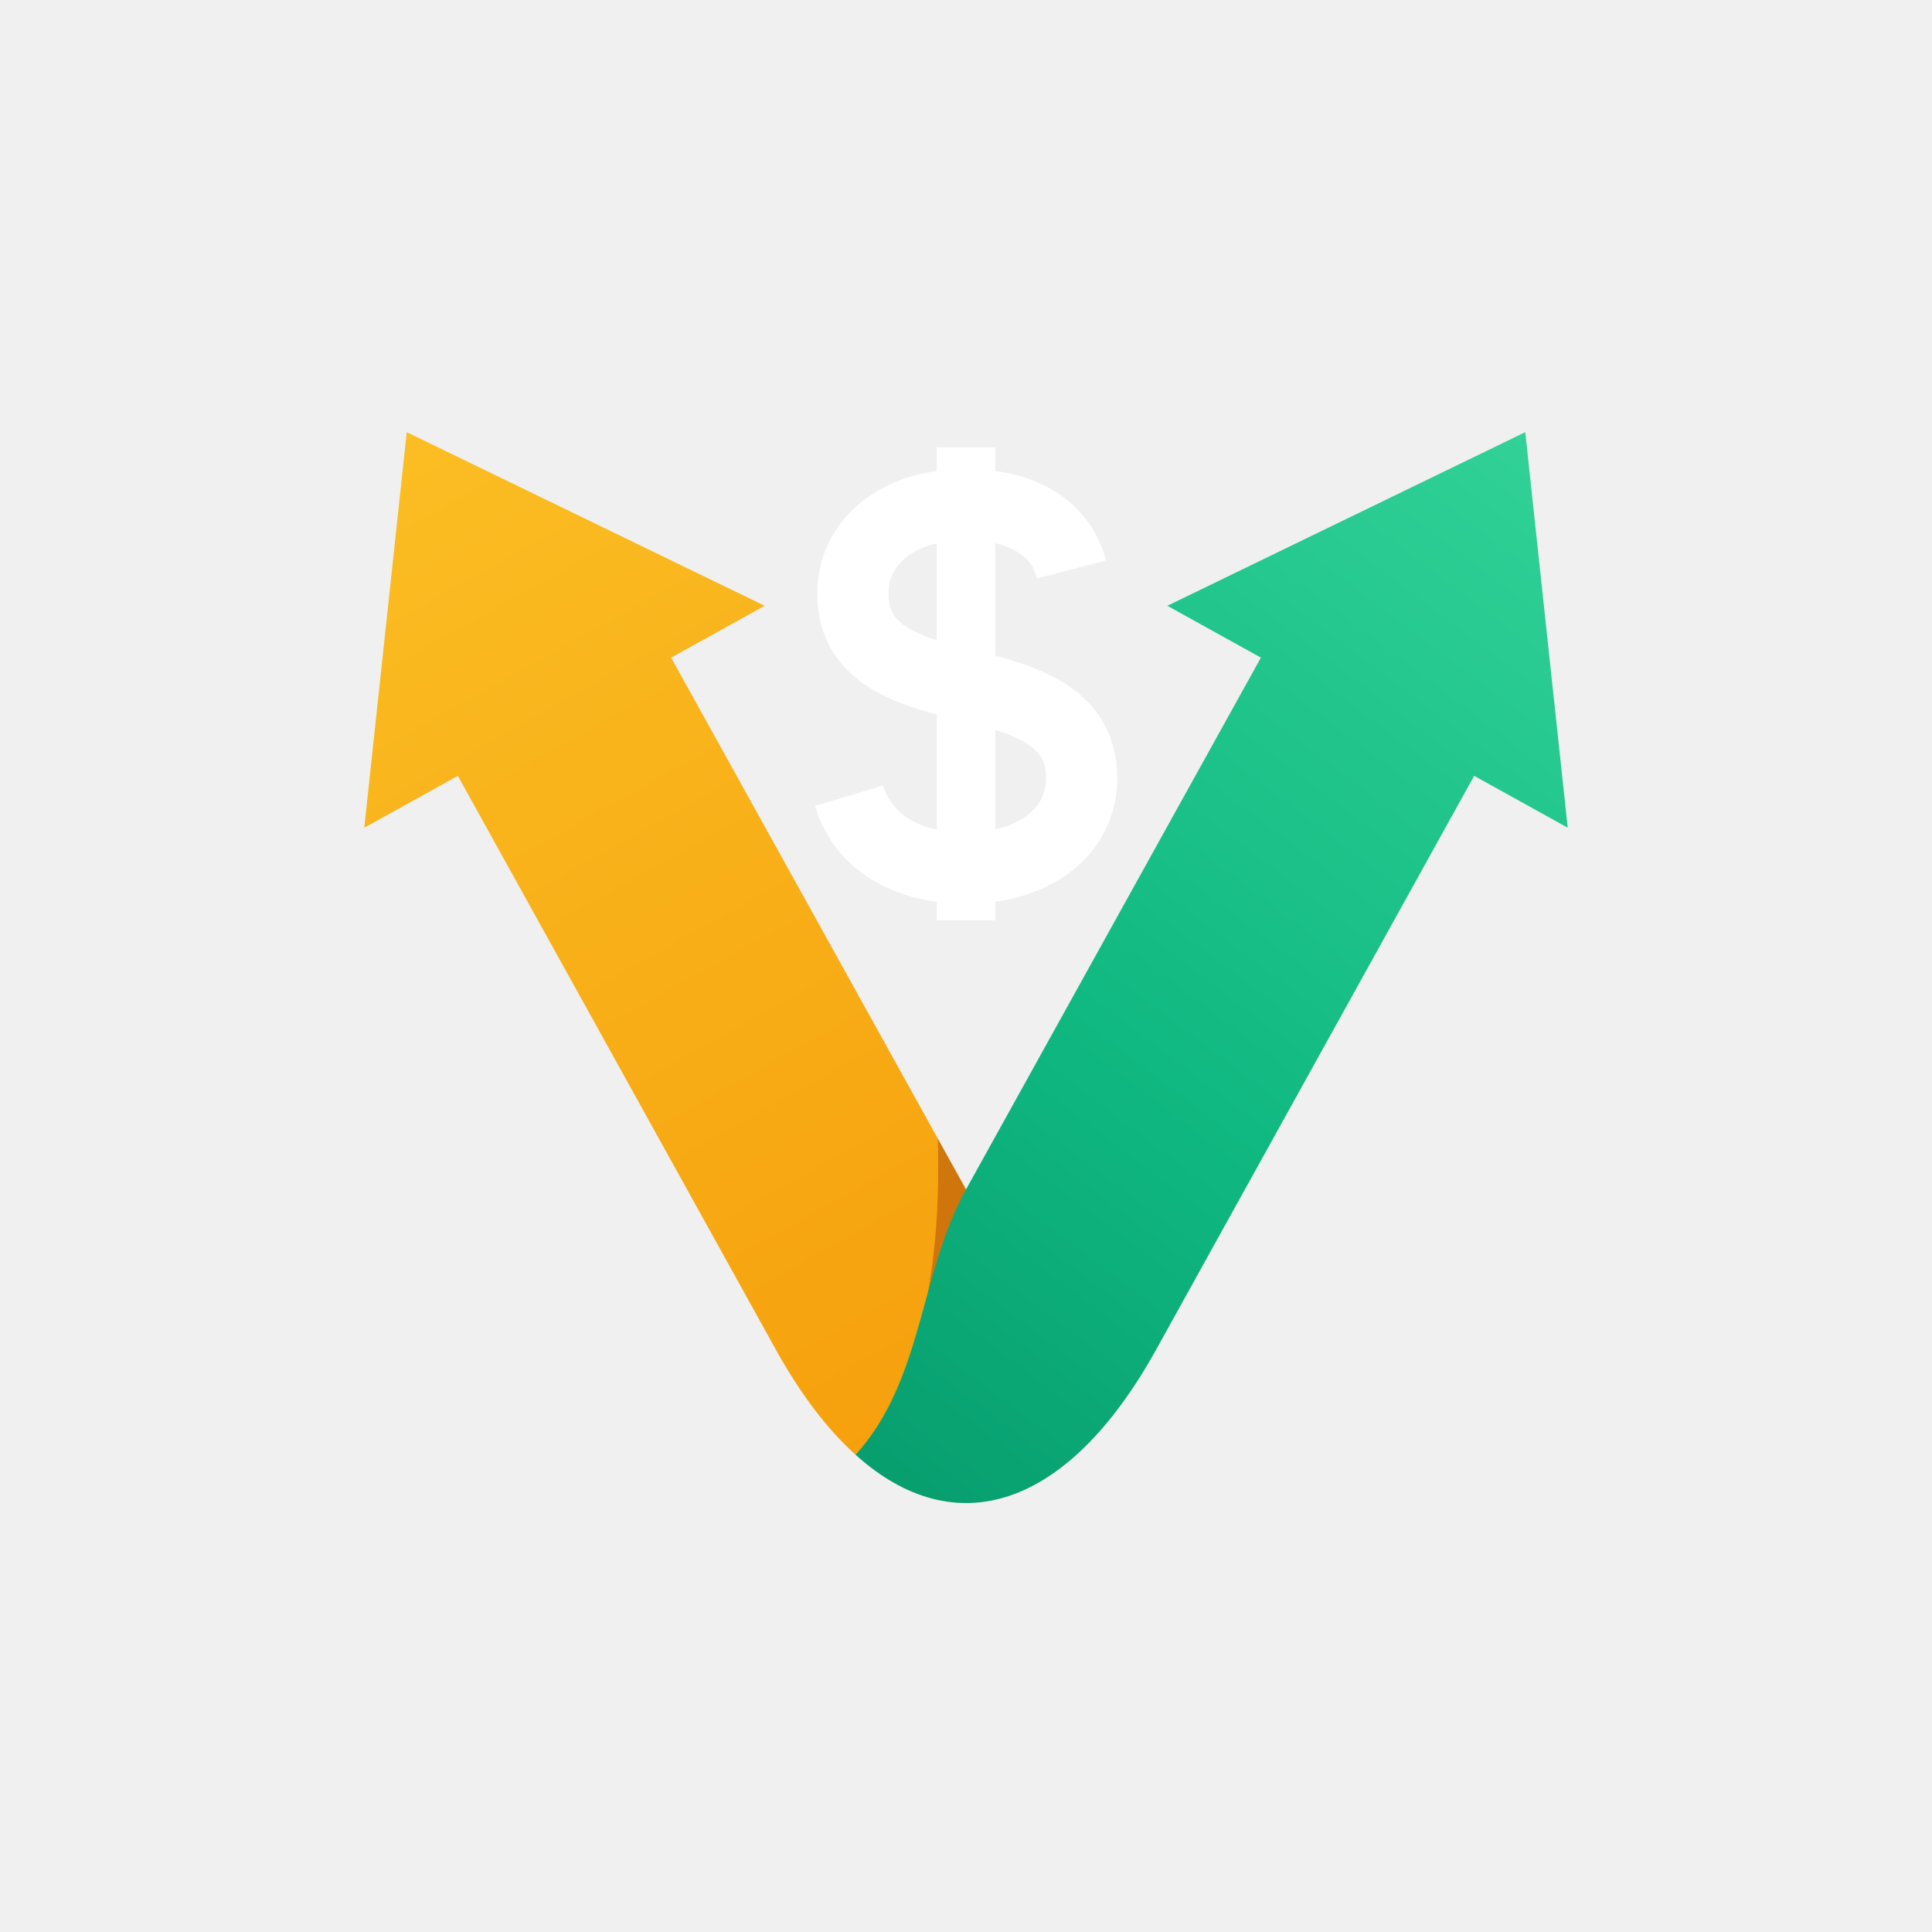
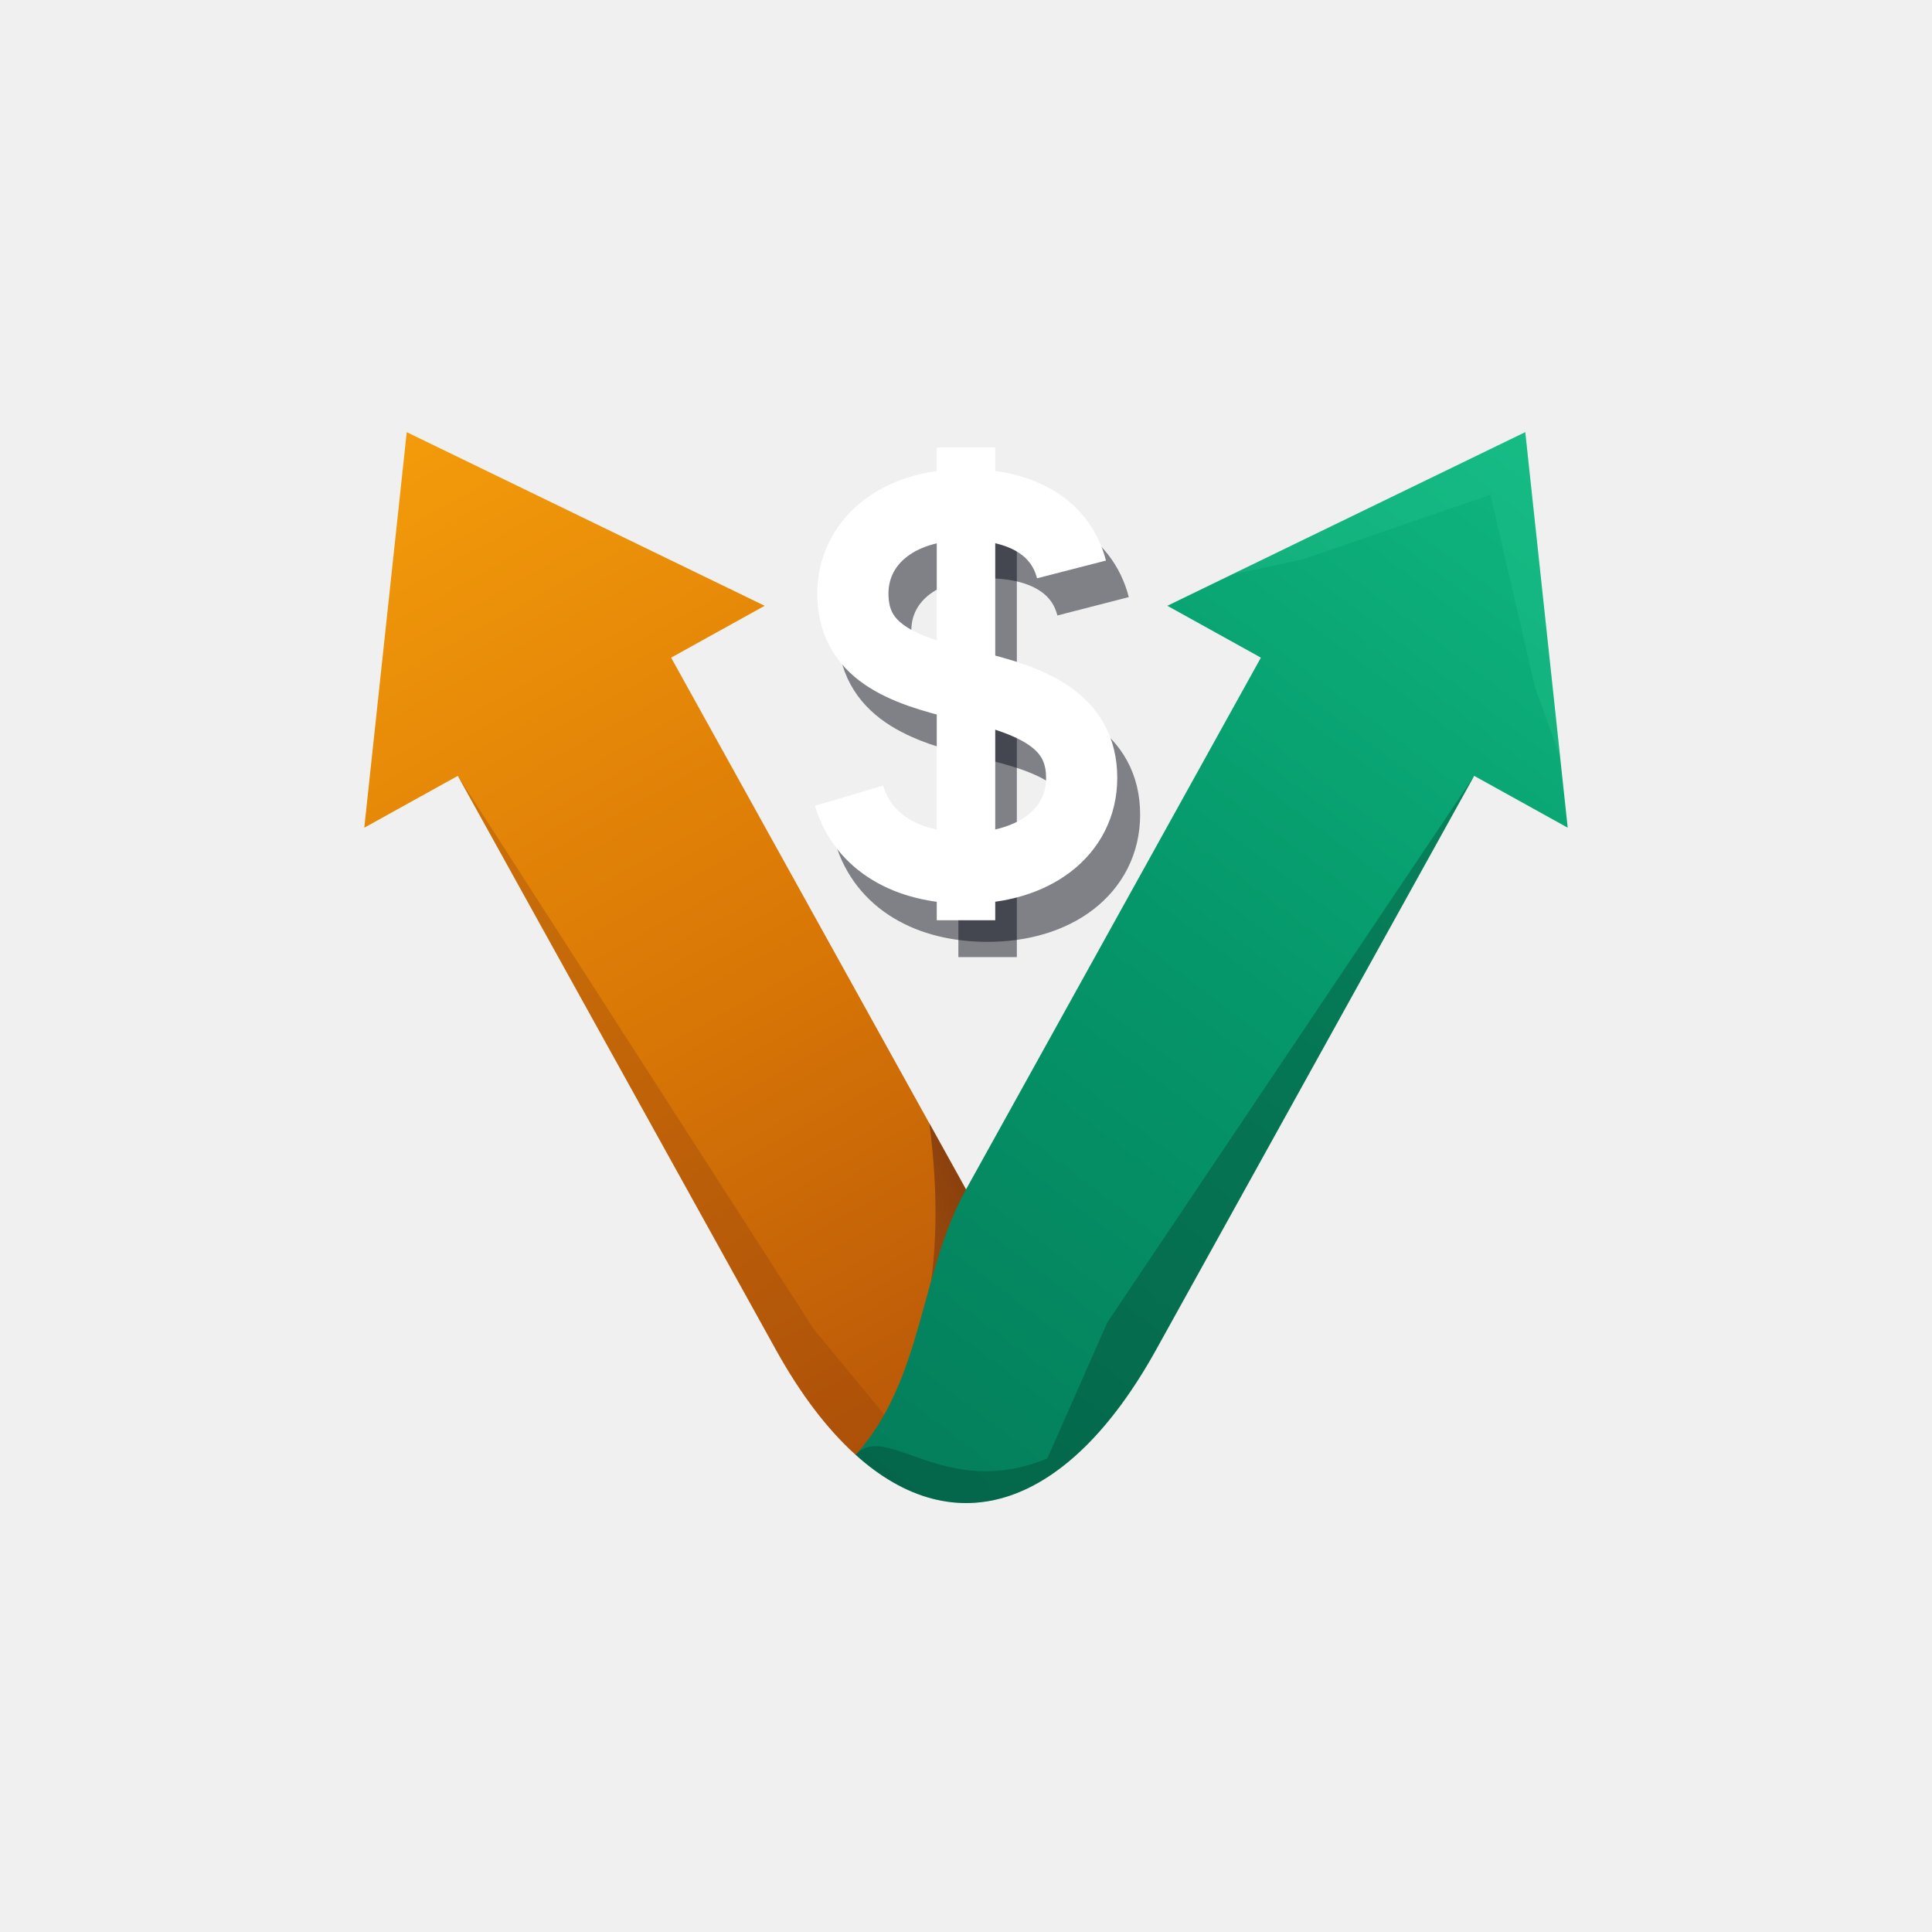
<svg xmlns="http://www.w3.org/2000/svg" viewBox="16 16 76 76" width="1024" height="1024">
  <defs>
    <linearGradient id="bgGrad" x1="16" y1="16" x2="92" y2="92" gradientUnits="userSpaceOnUse">
-       <stop offset="0%" stop-color="#0F172A" />
-       <stop offset="100%" stop-color="#1E293B" />
+       <stop offset="0%" stop-color="#0A101D" />
+       <stop offset="100%" stop-color="#172133" />
    </linearGradient>
    <linearGradient id="amberGrad" x1="28.0" y1="33.0" x2="52.0" y2="76.0" gradientUnits="userSpaceOnUse">
-       <stop offset="0%" stop-color="#FBBF24" />
-       <stop offset="100%" stop-color="#F59E0B" />
+       <stop offset="0%" stop-color="#F59E0B" />
+       <stop offset="55%" stop-color="#D97706" />
+       <stop offset="100%" stop-color="#B45309" />
+     </linearGradient>
+     <linearGradient id="foldShadowGrad" x1="46.0" y1="66.0" x2="54.0" y2="62.0" gradientUnits="userSpaceOnUse">
+       <stop offset="0%" stop-color="#78350F" stop-opacity="0.15" />
+       <stop offset="100%" stop-color="#78350F" stop-opacity="0.78" />
    </linearGradient>
    <linearGradient id="emeraldGrad" x1="46.0" y1="78.0" x2="80.0" y2="33.0" gradientUnits="userSpaceOnUse">
-       <stop offset="0%" stop-color="#059669" />
-       <stop offset="45%" stop-color="#10B981" />
-       <stop offset="100%" stop-color="#34D399" />
+       <stop offset="0%" stop-color="#047857" />
+       <stop offset="52%" stop-color="#059669" />
+       <stop offset="100%" stop-color="#10B981" />
    </linearGradient>
  </defs>
  <path d="M 32.00,33.00 L 30.33,48.56 L 34.01,46.52 L 46.52,69.09 C 47.50,70.86 48.56,72.24 49.66,73.23 L 51.49,72.01 L 56.20,65.29 L 54.00,62.79 L 42.40,41.87 L 46.08,39.83 Z" fill="url(#amberGrad)" />
-   <path d="M 52.89,60.79 L 54.00,62.79 L 51.49,72.01 L 49.66,73.23 Q 53.14,69.37 52.89,60.79 Z" fill="#B45309" opacity="0.58" />
+   <path d="M 34.01,46.52 L 46.52,69.09 C 47.50,70.86 48.56,72.24 49.66,73.23 L 50.93,71.82 L 48.00,68.27 Z" fill="#92400E" opacity="0.32" />
+   <path d="M 52.56,60.19 L 54.00,62.79 L 51.49,72.01 L 49.66,73.23 Q 53.67,68.77 52.56,60.19 Z" fill="url(#foldShadowGrad)" />
  <path d="M 76.00,33.00 L 77.67,48.56 L 73.99,46.52 L 61.48,69.09 C 58.00,75.37 53.56,76.75 49.66,73.23 C 52.33,70.26 52.16,66.11 54.00,62.79 L 65.60,41.87 L 61.92,39.83 Z" fill="url(#emeraldGrad)" />
+   <path d="M 73.99,46.52 L 61.48,69.09 C 58.00,75.37 53.56,76.75 49.66,73.23 C 50.86,71.89 53.16,75.05 57.20,73.37 L 59.56,68.02 Z" fill="#022C22" opacity="0.30" />
+   <path d="M 76.00,33.00 L 64.46,38.60 L 67.26,38.00 L 74.63,35.46 L 76.39,43.06 L 77.37,45.76 Z" fill="#34D399" opacity="0.20" />
+   <path d="M 53.70,35.05 L 56.00,35.05 L 56.00,53.65 L 53.70,53.65 Z" fill="#040812" opacity="0.48" />
+   <path d="M 59.00,39.85 C 58.55,38.10 56.90,37.30 54.85,37.30 C 52.05,37.30 50.40,38.85 50.40,40.80 C 50.40,43.05 52.25,43.80 54.85,44.40 C 57.50,45.00 59.40,45.80 59.40,48.05 C 59.40,50.20 57.50,51.60 54.85,51.60 C 52.55,51.60 50.80,50.60 50.25,48.75" fill="none" stroke="#040812" stroke-width="2.90" stroke-linecap="butt" opacity="0.48" />
  <path d="M 52.85,33.60 L 55.15,33.60 L 55.15,52.20 L 52.85,52.20 Z" fill="#FFFFFF" />
  <path d="M 58.15,38.40 C 57.70,36.65 56.05,35.85 54.00,35.85 C 51.20,35.85 49.55,37.40 49.55,39.35 C 49.55,41.60 51.40,42.35 54.00,42.95 C 56.65,43.55 58.55,44.35 58.55,46.60 C 58.55,48.75 56.65,50.15 54.00,50.15 C 51.70,50.15 49.95,49.15 49.40,47.30" fill="none" stroke="#FFFFFF" stroke-width="2.80" stroke-linecap="butt" />
</svg>
